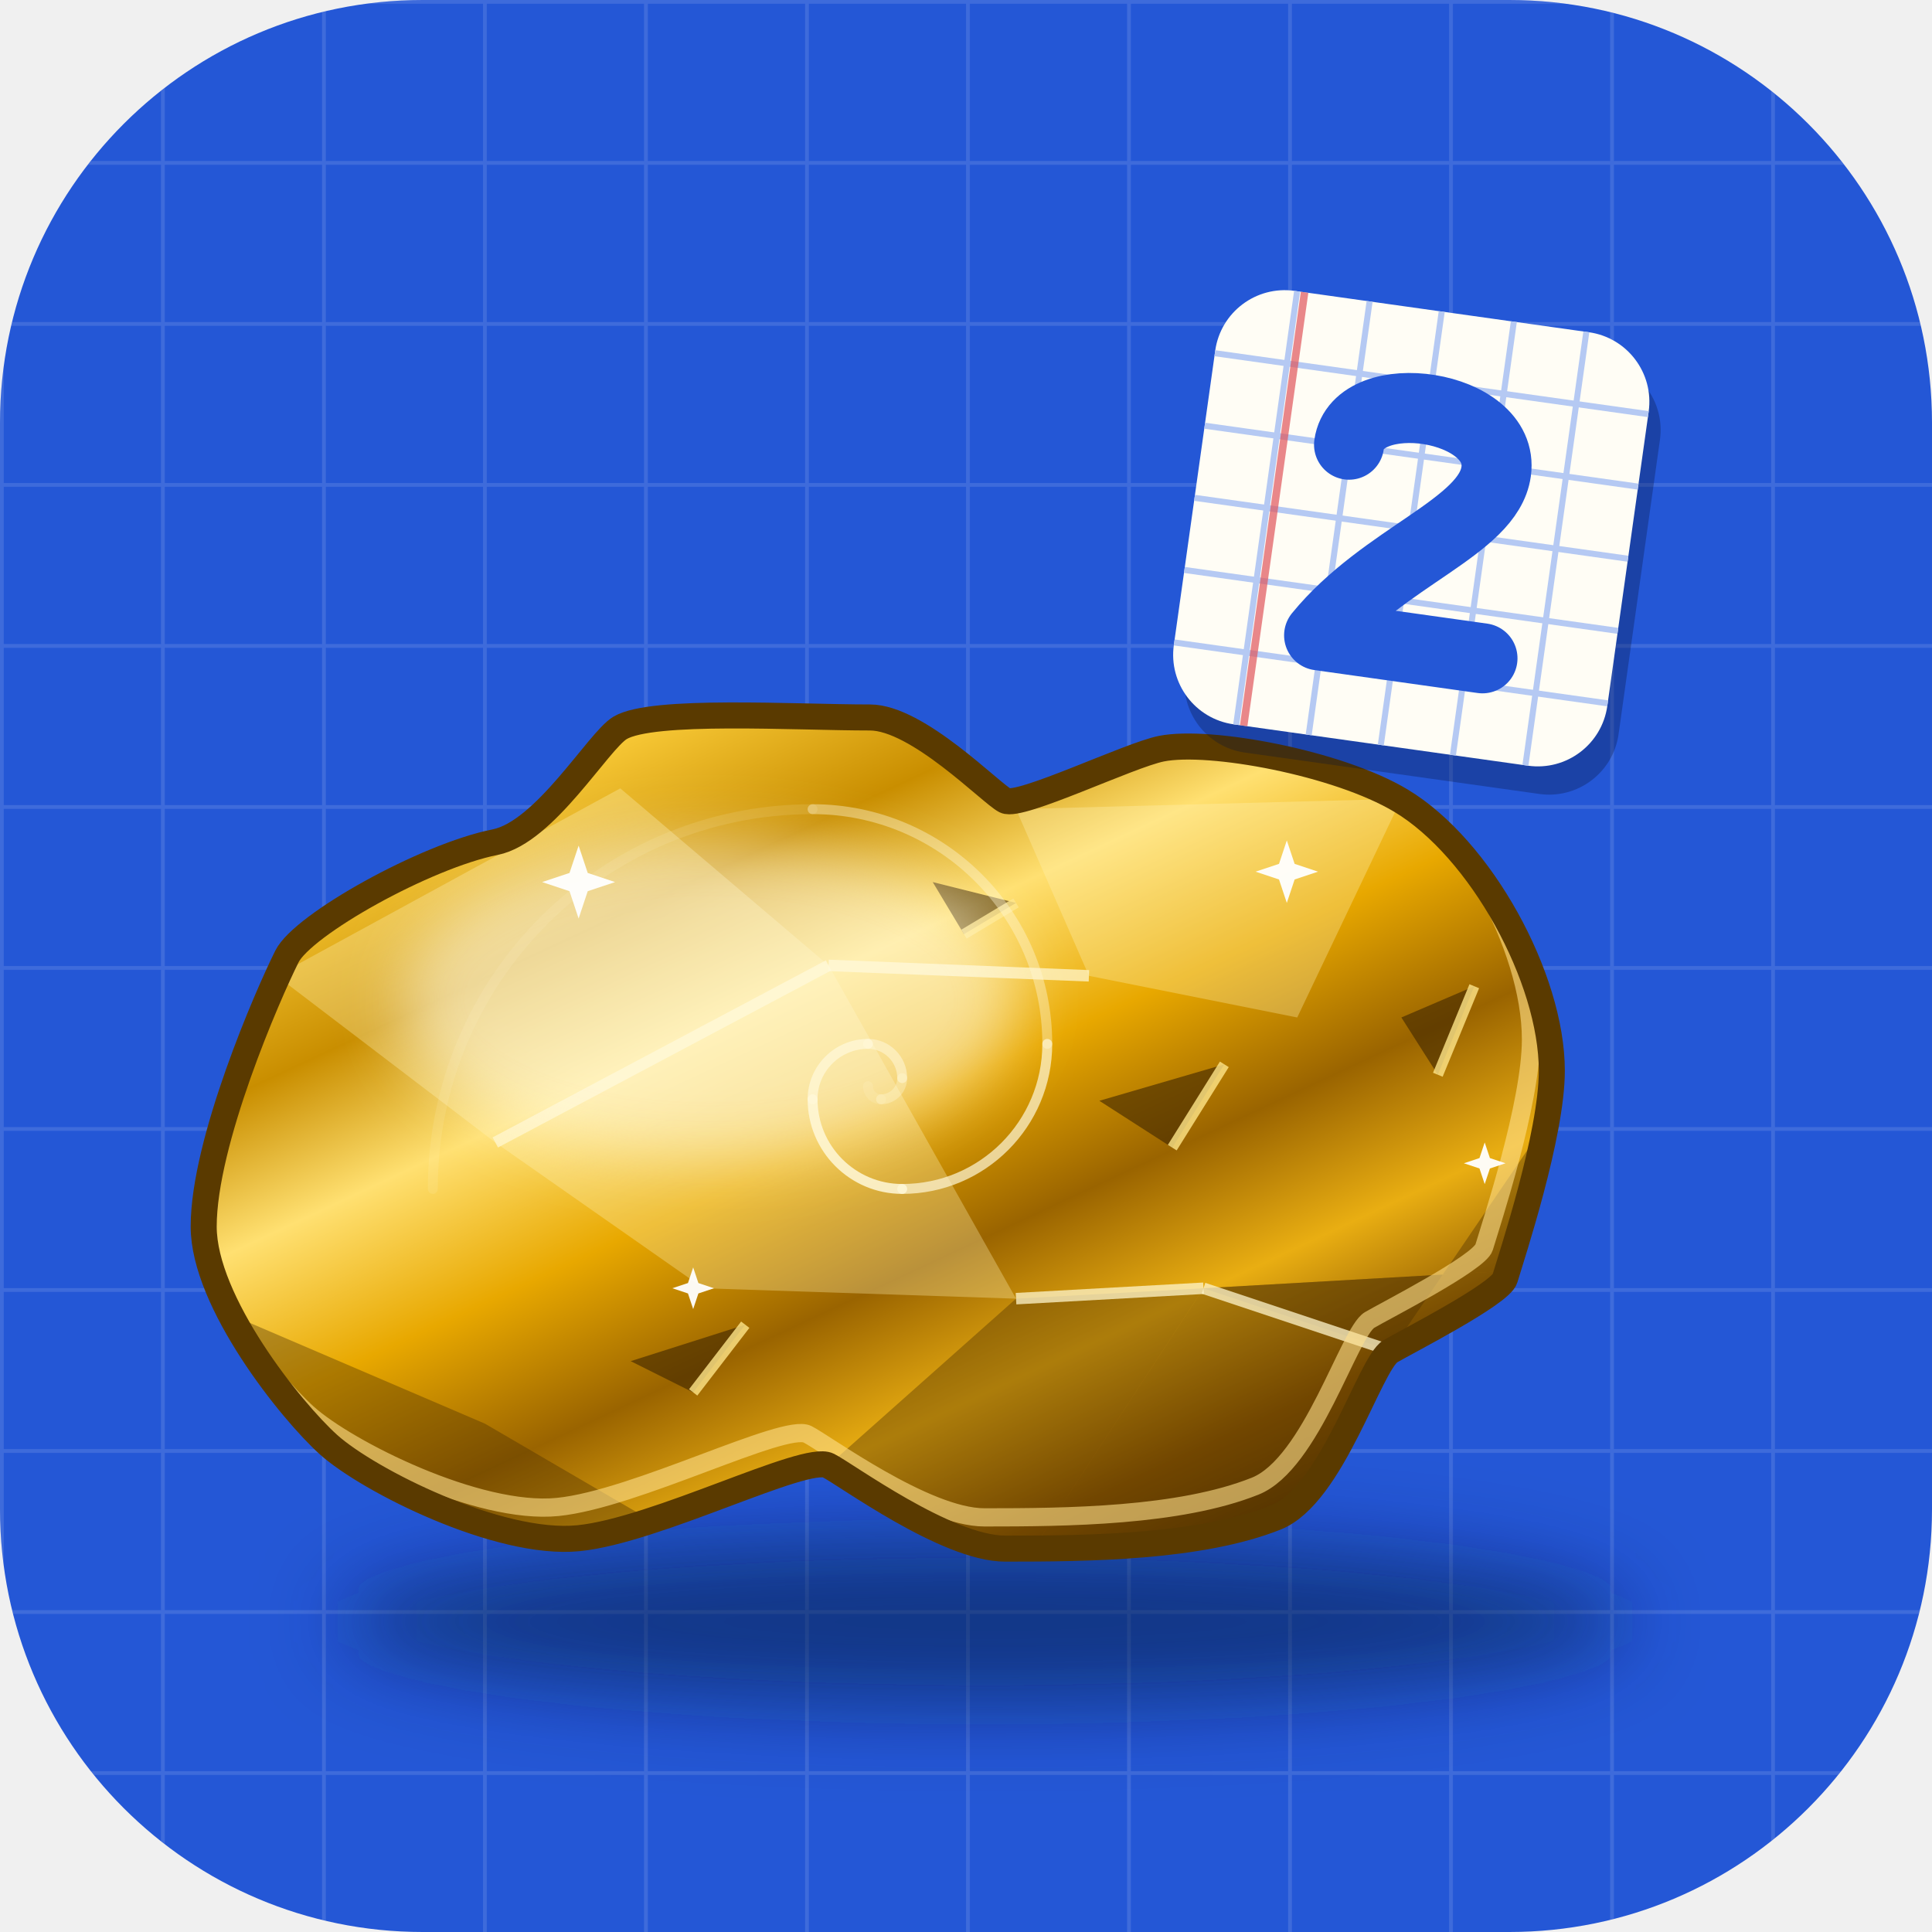
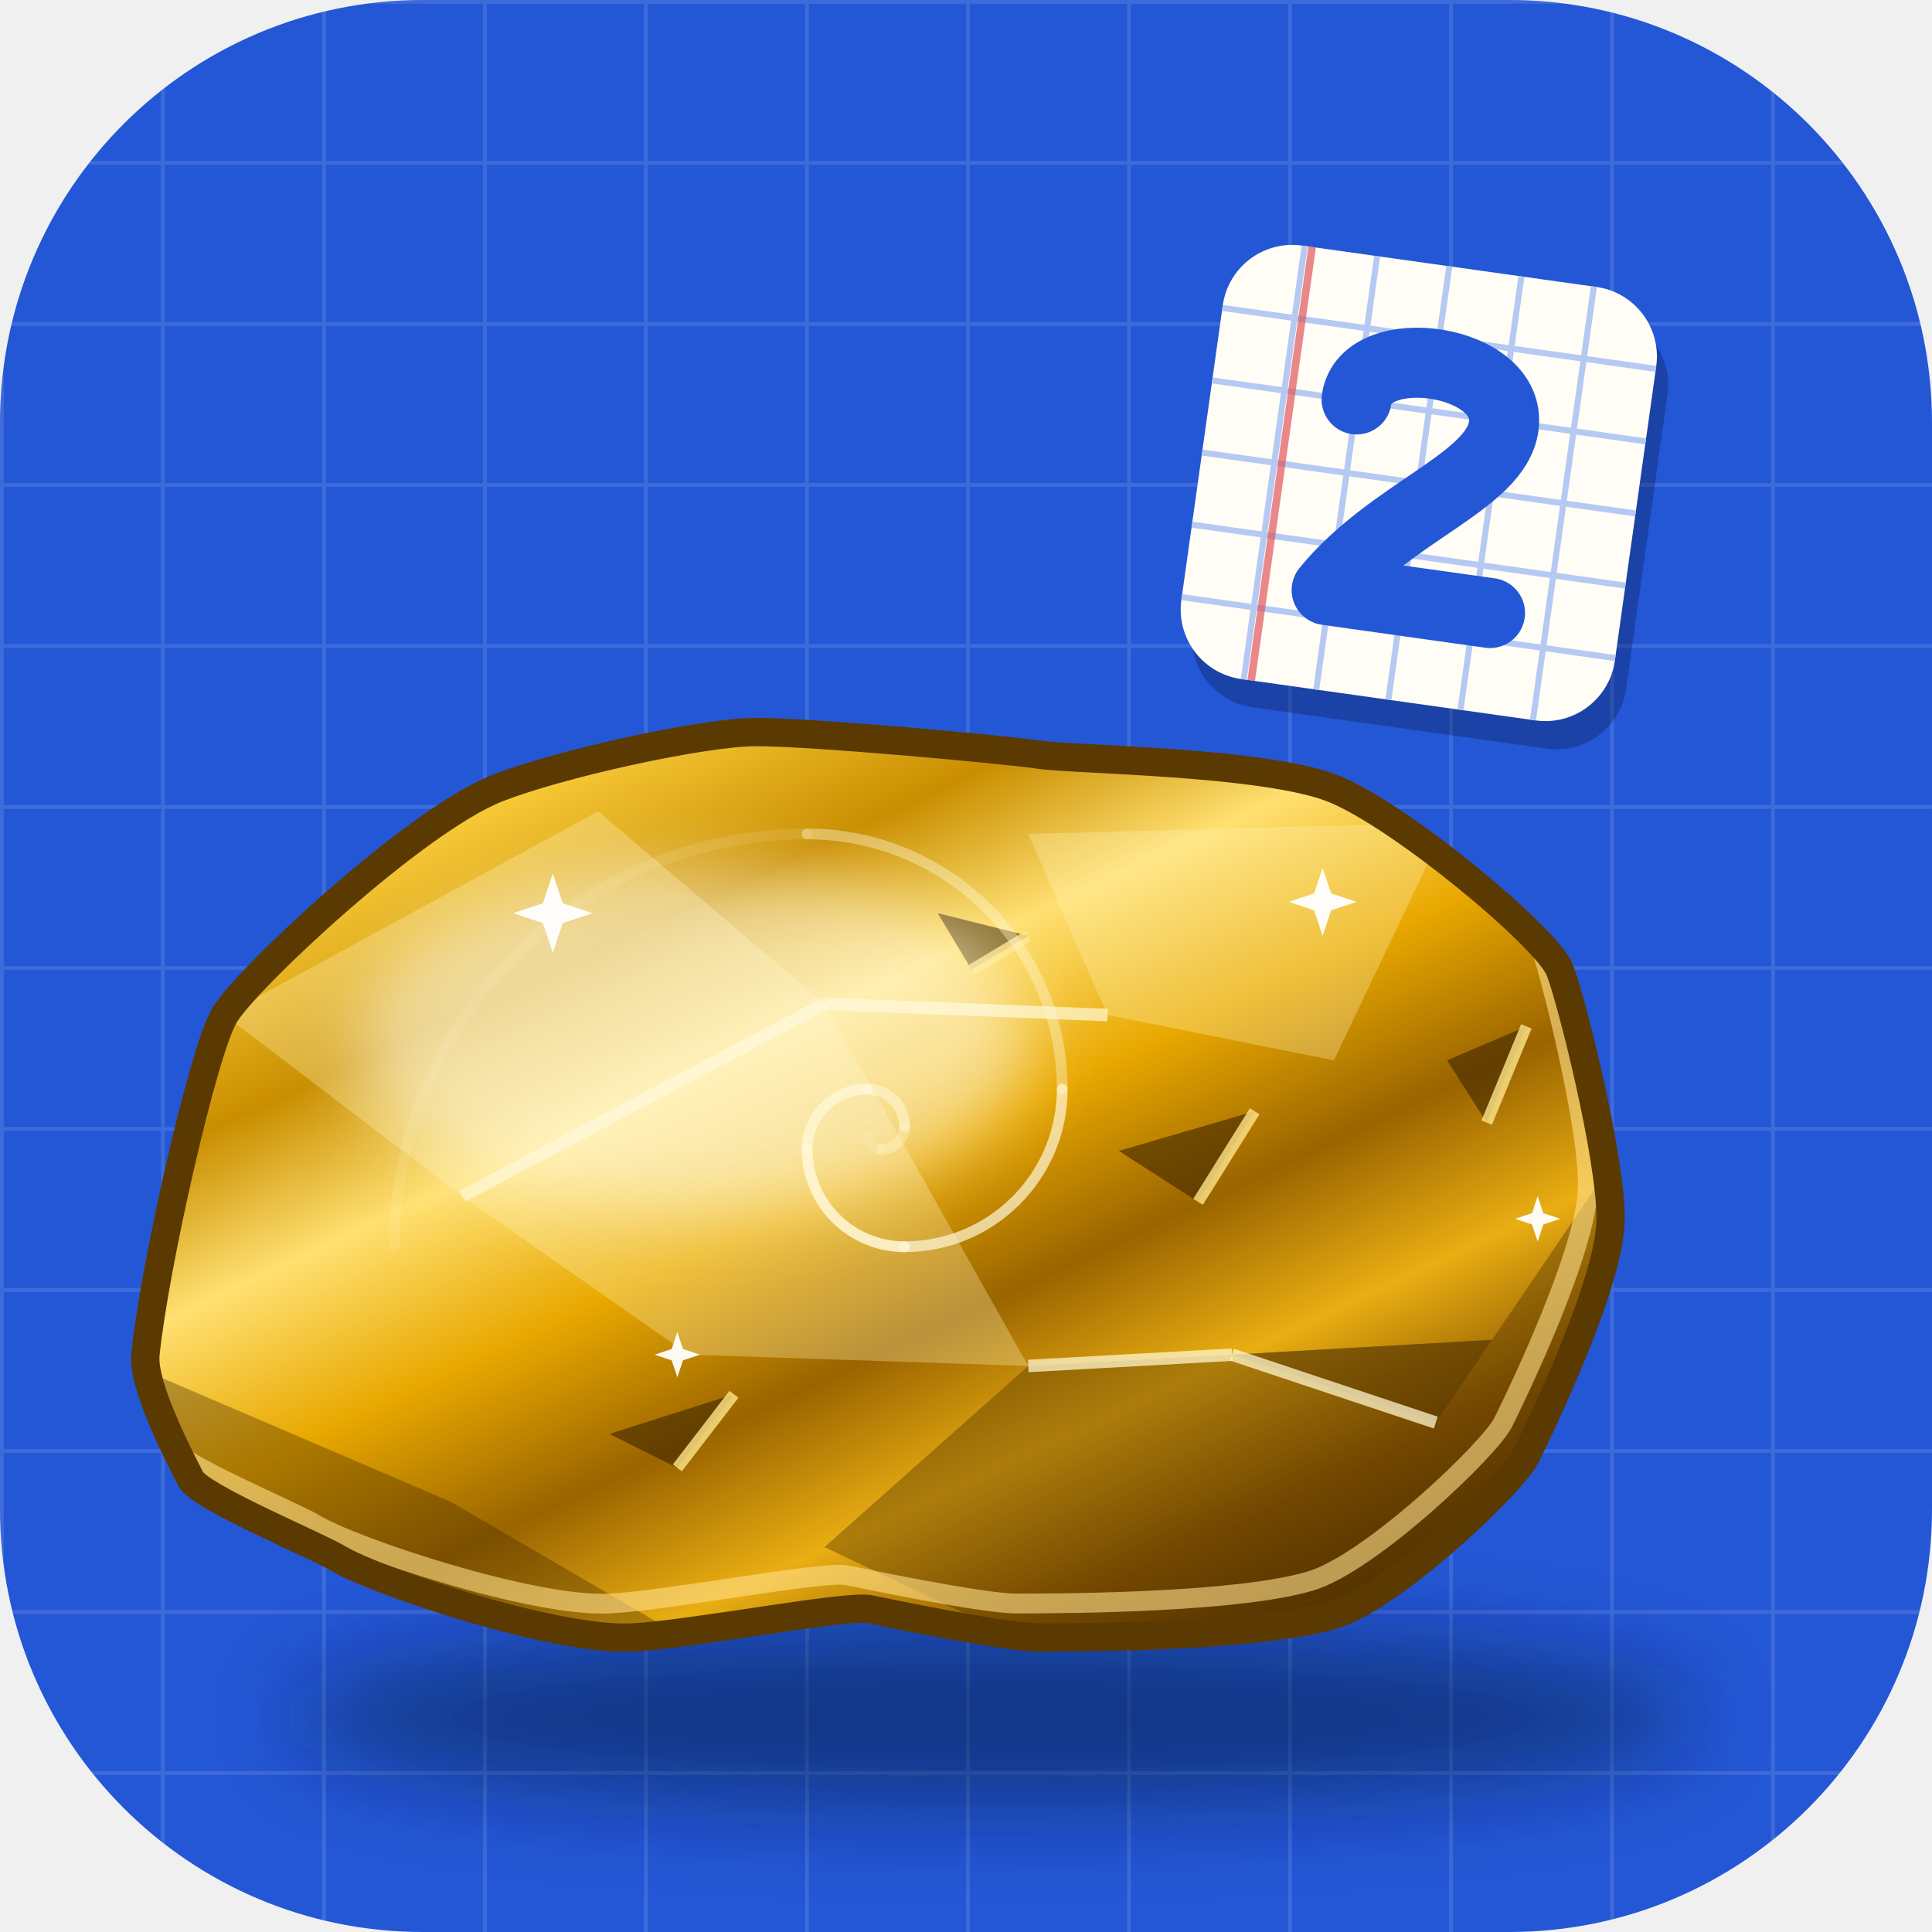
<svg xmlns="http://www.w3.org/2000/svg" viewBox="0 0 512 512" width="512" height="512">
  <defs>
-     <pattern id="g" width="42.67" height="42.67" patternUnits="userSpaceOnUse">
+     <pattern id="pgGrille" width="42.67" height="42.67" patternUnits="userSpaceOnUse">
      <path d="M42.67 0H0V42.67" fill="none" stroke="#fff" stroke-opacity=".12" stroke-width="2" />
    </pattern>
  </defs>
  <rect width="512" height="512" rx="112" fill="#2457d6" />
-   <rect width="512" height="512" rx="112" fill="url(#g)" />
-   <g transform="translate(232 300) scale(1.38) translate(-271 -270)">
+   <rect width="512" height="512" rx="112" fill="url(#pgGrille)" />
+   <g transform="translate(232 314) scale(1.5) translate(-271 -270)">
    <defs>
      <linearGradient id="pgOr" x1="0" y1="0" x2=".75" y2="1">
        <stop offset="0" stop-color="#FFF1A8" />
        <stop offset=".14" stop-color="#FFD23F" />
        <stop offset=".3" stop-color="#C98E00" />
        <stop offset=".42" stop-color="#FFE071" />
        <stop offset=".55" stop-color="#E8A800" />
        <stop offset=".68" stop-color="#9A6400" />
        <stop offset=".8" stop-color="#E9AE12" />
        <stop offset=".92" stop-color="#8A5600" />
        <stop offset="1" stop-color="#5E3A00" />
      </linearGradient>
-       <clipPath id="pgClip">
-         <path d="M142.00 288.15 C142.00 271.87 154.34 243.56 157.99 236.28 C161.05 230.17 184.55 217.01 197.98 214.33 C207.55 212.42 217.78 194.89 221.96 192.39 C228.14 188.69 255.54 190.39 269.94 190.39 C279.10 190.39 293.20 204.99 295.93 206.35 C298.76 207.76 319.72 197.61 325.92 196.38 C335.15 194.54 359.79 199.10 371.90 206.35 C387.21 215.52 400.89 240.41 400.89 258.23 C400.89 270.50 393.30 293.43 391.89 298.13 C390.99 301.12 372.58 310.49 369.90 312.09 C365.91 314.48 358.72 339.70 347.91 344.01 C333.33 349.83 311.63 350.00 295.93 350.00 C284.66 350.00 265.31 335.72 261.95 334.04 C257.48 331.81 228.89 346.52 213.97 348.00 C198.67 349.53 173.61 336.89 165.99 330.05 C158.80 323.59 142.00 302.63 142.00 288.15Z" />
-       </clipPath>
      <filter id="pgFlou" x="-30%" y="-80%" width="160%" height="260%">
        <feGaussianBlur stdDeviation="8" />
      </filter>
      <filter id="pgFlou3" x="-50%" y="-80%" width="200%" height="260%">
        <feGaussianBlur stdDeviation="6" />
      </filter>
    </defs>
+     <defs>
+       <clipPath id="pgClip">
+         <path d="M142.03 299.98 C143.56 284.66 152.22 246.33 156.02 239.99 C159.88 233.56 189.50 205.80 204.00 200.00 C214.92 195.63 240.56 190.00 249.97 190.00 C260.00 190.00 293.99 193.11 299.94 194.00 C306.15 194.93 339.77 195.14 351.91 200.00 C363.80 204.75 389.61 226.29 391.89 231.99 C393.89 236.99 400.89 264.76 400.89 275.98 C400.89 287.13 388.29 313.19 385.89 317.98 C383.53 322.70 362.45 342.81 351.91 345.97 C339.43 349.72 310.37 349.97 299.94 349.97 C293.86 349.97 272.94 345.57 269.96 344.97 C265.81 344.14 238.54 349.44 227.98 349.97 C214.55 350.64 182.94 340.13 176.01 335.97 C172.22 333.69 151.61 325.14 150.03 321.97 C148.77 319.46 141.45 305.80 142.03 299.98Z" />
+       </clipPath>
+     </defs>
    <ellipse cx="292" cy="364" rx="124" ry="16" fill="#061237" opacity=".5" filter="url(#pgFlou)" />
-     <path d="M142.00 288.15 C142.00 271.87 154.34 243.56 157.99 236.28 C161.05 230.17 184.55 217.01 197.98 214.33 C207.55 212.42 217.78 194.89 221.96 192.39 C228.14 188.69 255.54 190.39 269.94 190.39 C279.10 190.39 293.20 204.99 295.93 206.35 C298.76 207.76 319.72 197.61 325.92 196.38 C335.15 194.54 359.79 199.10 371.90 206.35 C387.21 215.52 400.89 240.41 400.89 258.23 C400.89 270.50 393.30 293.43 391.89 298.13 C390.99 301.12 372.58 310.49 369.90 312.09 C365.91 314.48 358.72 339.70 347.91 344.01 C333.33 349.83 311.63 350.00 295.93 350.00 C284.66 350.00 265.31 335.72 261.95 334.04 C257.48 331.81 228.89 346.52 213.97 348.00 C198.67 349.53 173.61 336.89 165.99 330.05 C158.80 323.59 142.00 302.63 142.00 288.15Z" fill="url(#pgOr)" />
+     <path d="M142.03 299.98 C143.56 284.66 152.22 246.33 156.02 239.99 C159.88 233.56 189.50 205.80 204.00 200.00 C214.92 195.63 240.56 190.00 249.97 190.00 C260.00 190.00 293.99 193.11 299.94 194.00 C306.15 194.93 339.77 195.14 351.91 200.00 C363.80 204.75 389.61 226.29 391.89 231.99 C393.89 236.99 400.89 264.76 400.89 275.98 C400.89 287.13 388.29 313.19 385.89 317.98 C383.53 322.70 362.45 342.81 351.91 345.97 C339.43 349.72 310.37 349.97 299.94 349.97 C293.86 349.97 272.94 345.57 269.96 344.97 C265.81 344.14 238.54 349.44 227.98 349.97 C214.55 350.64 182.94 340.13 176.01 335.97 C172.22 333.69 151.61 325.14 150.03 321.97 C148.77 319.46 141.45 305.80 142.03 299.98Z" fill="url(#pgOr)" />
    <g clip-path="url(#pgClip)">
      <polygon points="300,352 334,300 404,296 404,360" fill="#4A2C00" opacity=".38" />
      <polygon points="140,302 196,326 244,354 140,354" fill="#4A2C00" opacity=".38" />
      <polygon points="262,334 298,302 334,300 300,352" fill="#4A2C00" opacity=".38" />
      <polygon points="370,312 404,262 404,296 334,300" fill="#4A2C00" opacity=".38" />
      <polygon points="156,240 222,204 262,238 198,272" fill="#FFF3B8" opacity=".32" />
      <polygon points="298,208 372,206 352,248 312,240" fill="#FFF3B8" opacity=".32" />
      <polygon points="198,272 262,238 298,302 238,300" fill="#FFF3B8" opacity=".32" />
      <line x1="198" y1="272" x2="262" y2="238" stroke="#FFF6CC" stroke-width="2.2" opacity=".75" />
      <line x1="262" y1="238" x2="312" y2="240" stroke="#FFF6CC" stroke-width="2.2" opacity=".75" />
      <line x1="298" y1="302" x2="334" y2="300" stroke="#FFF6CC" stroke-width="2.2" opacity=".75" />
      <line x1="334" y1="300" x2="370" y2="312" stroke="#FFF6CC" stroke-width="2.2" opacity=".75" />
      <polygon points="314,264 338,257 328,273" fill="#3E2400" opacity=".6" />
      <line x1="328" y1="273" x2="338" y2="257" stroke="#FFE68A" stroke-width="2" opacity=".8" />
      <polygon points="224,314 246,307 236,320" fill="#3E2400" opacity=".6" />
      <line x1="236" y1="320" x2="246" y2="307" stroke="#FFE68A" stroke-width="2" opacity=".8" />
      <polygon points="372,248 386,242 379,259" fill="#3E2400" opacity=".6" />
      <line x1="379" y1="259" x2="386" y2="242" stroke="#FFE68A" stroke-width="2" opacity=".8" />
      <polygon points="282,222 298,226 288,232" fill="#3E2400" opacity=".6" />
      <line x1="288" y1="232" x2="298" y2="226" stroke="#FFE68A" stroke-width="2" opacity=".8" />
-       <path d="M142.00 288.15 C142.00 271.87 154.34 243.56 157.99 236.28 C161.05 230.17 184.55 217.01 197.98 214.33 C207.55 212.42 217.78 194.89 221.96 192.39 C228.14 188.69 255.54 190.39 269.94 190.39 C279.10 190.39 293.20 204.99 295.93 206.35 C298.76 207.76 319.72 197.61 325.92 196.38 C335.15 194.54 359.79 199.10 371.90 206.35 C387.21 215.52 400.89 240.41 400.89 258.23 C400.89 270.50 393.30 293.43 391.89 298.13 C390.99 301.12 372.58 310.49 369.90 312.09 C365.91 314.48 358.72 339.70 347.91 344.01 C333.33 349.83 311.63 350.00 295.93 350.00 C284.66 350.00 265.31 335.72 261.95 334.04 C257.48 331.81 228.89 346.52 213.97 348.00 C198.67 349.53 173.61 336.89 165.99 330.05 C158.80 323.59 142.00 302.63 142.00 288.15Z" transform="translate(-4 -6)" fill="none" stroke="#FFE08A" stroke-width="3.5" opacity=".6" />
+       <path d="M142.03 299.98 C143.56 284.66 152.22 246.33 156.02 239.99 C159.88 233.56 189.50 205.80 204.00 200.00 C214.92 195.63 240.56 190.00 249.97 190.00 C260.00 190.00 293.99 193.11 299.94 194.00 C306.15 194.93 339.77 195.14 351.91 200.00 C363.80 204.75 389.61 226.29 391.89 231.99 C393.89 236.99 400.89 264.76 400.89 275.98 C400.89 287.13 388.29 313.19 385.89 317.98 C383.53 322.70 362.45 342.81 351.91 345.97 C339.43 349.72 310.37 349.97 299.94 349.97 C293.86 349.97 272.94 345.57 269.96 344.97 C265.81 344.14 238.54 349.44 227.98 349.97 C214.55 350.64 182.94 340.13 176.01 335.97 C172.22 333.69 151.61 325.14 150.03 321.97 C148.77 319.46 141.45 305.80 142.03 299.98Z" transform="translate(-4 -6)" fill="none" stroke="#FFE08A" stroke-width="3.5" opacity=".6" />
      <ellipse cx="239.1" cy="244.5" rx="59.0" ry="30.6" fill="#FFFBE6" opacity=".55" filter="url(#pgFlou3)" />
    </g>
-     <path d="M142.00 288.15 C142.00 271.87 154.34 243.56 157.99 236.28 C161.05 230.17 184.55 217.01 197.98 214.33 C207.55 212.42 217.78 194.89 221.96 192.39 C228.14 188.69 255.54 190.39 269.94 190.39 C279.10 190.39 293.20 204.99 295.93 206.35 C298.76 207.76 319.72 197.61 325.92 196.38 C335.15 194.54 359.79 199.10 371.90 206.35 C387.21 215.52 400.89 240.41 400.89 258.23 C400.89 270.50 393.30 293.43 391.89 298.13 C390.99 301.12 372.58 310.49 369.90 312.09 C365.91 314.48 358.72 339.70 347.91 344.01 C333.33 349.83 311.63 350.00 295.93 350.00 C284.66 350.00 265.31 335.72 261.95 334.04 C257.48 331.81 228.89 346.52 213.97 348.00 C198.67 349.53 173.61 336.89 165.99 330.05 C158.80 323.59 142.00 302.63 142.00 288.15Z" fill="none" stroke="#5A3A00" stroke-width="5" stroke-linejoin="round" />
+     <path d="M142.03 299.98 C143.56 284.66 152.22 246.33 156.02 239.99 C159.88 233.56 189.50 205.80 204.00 200.00 C214.92 195.63 240.56 190.00 249.97 190.00 C260.00 190.00 293.99 193.11 299.94 194.00 C306.15 194.93 339.77 195.14 351.91 200.00 C363.80 204.75 389.61 226.29 391.89 231.99 C393.89 236.99 400.89 264.76 400.89 275.98 C400.89 287.13 388.29 313.19 385.89 317.98 C383.53 322.70 362.45 342.81 351.91 345.97 C339.43 349.72 310.37 349.97 299.94 349.97 C293.86 349.97 272.94 345.57 269.96 344.97 C265.81 344.14 238.54 349.44 227.98 349.97 C214.55 350.64 182.94 340.13 176.01 335.97 C172.22 333.69 151.61 325.14 150.03 321.97 C148.77 319.46 141.45 305.80 142.03 299.98Z" fill="none" stroke="#5A3A00" stroke-width="5" stroke-linejoin="round" />
    <path d="M186.00 280.93 A72.93 72.93 0 0 1 258.93 208.00" fill="none" stroke="#FFF8D8" stroke-width="1.9" stroke-linecap="round" opacity="0.12" />
    <path d="M258.93 208.00 A45.07 45.07 0 0 1 304.00 253.07" fill="none" stroke="#FFF8D8" stroke-width="1.9" stroke-linecap="round" opacity="0.4" />
    <path d="M304.00 253.07 A27.86 27.86 0 0 1 276.14 280.93" fill="none" stroke="#FFF8D8" stroke-width="1.9" stroke-linecap="round" opacity="0.7" />
    <path d="M276.14 280.93 A17.22 17.22 0 0 1 258.93 263.71" fill="none" stroke="#FFF8D8" stroke-width="1.9" stroke-linecap="round" opacity="0.85" />
    <path d="M258.93 263.71 A10.64 10.64 0 0 1 269.57 253.07" fill="none" stroke="#FFF8D8" stroke-width="1.9" stroke-linecap="round" opacity="0.75" />
    <path d="M269.57 253.07 A6.58 6.58 0 0 1 276.14 259.65" fill="none" stroke="#FFF8D8" stroke-width="1.9" stroke-linecap="round" opacity="0.55" />
    <path d="M276.14 259.65 A4.06 4.06 0 0 1 272.08 263.71" fill="none" stroke="#FFF8D8" stroke-width="1.9" stroke-linecap="round" opacity="0.35" />
    <path d="M272.08 263.71 A2.51 2.51 0 0 1 269.57 261.20" fill="none" stroke="#FFF8D8" stroke-width="1.9" stroke-linecap="round" opacity="0.15" />
    <path d="M214 215 L215.75 220.25 221 222 215.75 223.75 214 229 212.25 223.75 207 222 212.25 220.25Z" fill="#fff" opacity=".95" />
    <path d="M350 214 L351.5 218.5 356 220 351.5 221.5 350 226 348.5 221.5 344 220 348.5 218.5Z" fill="#fff" opacity=".95" />
    <path d="M236 296 L237.0 299.0 240 300 237.0 301.0 236 304 235.0 301.0 232 300 235.0 299.0Z" fill="#fff" opacity=".95" />
    <path d="M388 272 L389.0 275.0 392 276 389.0 277.0 388 280 387.0 277.0 384 276 387.0 275.0Z" fill="#fff" opacity=".95" />
  </g>
-   <g transform="rotate(8 374 140)">
-     <rect x="320.0" y="89.0" width="116" height="116" rx="18.6" fill="#061237" opacity=".3" />
-     <rect x="316.0" y="82.0" width="116" height="116" rx="18.6" fill="#FFFDF5" />
+   <g transform="rotate(8 376 128)">
+     <rect x="322.0" y="77.0" width="116" height="116" rx="18.6" fill="#061237" opacity=".3" />
+     <rect x="318.0" y="70.0" width="116" height="116" rx="18.6" fill="#FFFDF5" />
    <g stroke="#B5C9F3" stroke-width="1.6">
-       <line x1="335.3" y1="82.0" x2="335.3" y2="198.0" />
-       <line x1="354.7" y1="82.0" x2="354.7" y2="198.0" />
-       <line x1="374.0" y1="82.0" x2="374.0" y2="198.0" />
-       <line x1="393.3" y1="82.0" x2="393.3" y2="198.0" />
-       <line x1="412.7" y1="82.0" x2="412.7" y2="198.0" />
-       <line x1="316.0" y1="101.3" x2="432.0" y2="101.3" />
-       <line x1="316.0" y1="120.7" x2="432.0" y2="120.7" />
-       <line x1="316.0" y1="140.0" x2="432.0" y2="140.0" />
-       <line x1="316.0" y1="159.3" x2="432.0" y2="159.3" />
-       <line x1="316.0" y1="178.7" x2="432.0" y2="178.7" />
+       <line x1="337.3" y1="70.0" x2="337.3" y2="186.0" />
+       <line x1="356.7" y1="70.0" x2="356.7" y2="186.0" />
+       <line x1="376.0" y1="70.0" x2="376.0" y2="186.0" />
+       <line x1="395.3" y1="70.0" x2="395.3" y2="186.0" />
+       <line x1="414.7" y1="70.0" x2="414.7" y2="186.0" />
+       <line x1="318.0" y1="89.3" x2="434.0" y2="89.3" />
+       <line x1="318.0" y1="108.7" x2="434.0" y2="108.7" />
+       <line x1="318.0" y1="128.0" x2="434.0" y2="128.0" />
+       <line x1="318.0" y1="147.3" x2="434.0" y2="147.3" />
+       <line x1="318.0" y1="166.7" x2="434.0" y2="166.7" />
    </g>
-     <line x1="337.3" y1="82.0" x2="337.3" y2="198.0" stroke="#E0565B" stroke-width="2" opacity=".7" />
-     <path transform="translate(349.64 100.56) scale(0.8248889)" d="M6 24 C6 4 54 4 54 26 C54 44 22 58 5 86 L58 86" fill="none" stroke="#2457d6" stroke-width="22.5" stroke-linecap="round" stroke-linejoin="round" />
+     <line x1="339.3" y1="70.0" x2="339.3" y2="186.0" stroke="#E0565B" stroke-width="2" opacity=".7" />
+     <path transform="translate(351.64 88.56) scale(0.8248889)" d="M6 24 C6 4 54 4 54 26 C54 44 22 58 5 86 L58 86" fill="none" stroke="#2457d6" stroke-width="22.5" stroke-linecap="round" stroke-linejoin="round" />
  </g>
</svg>
